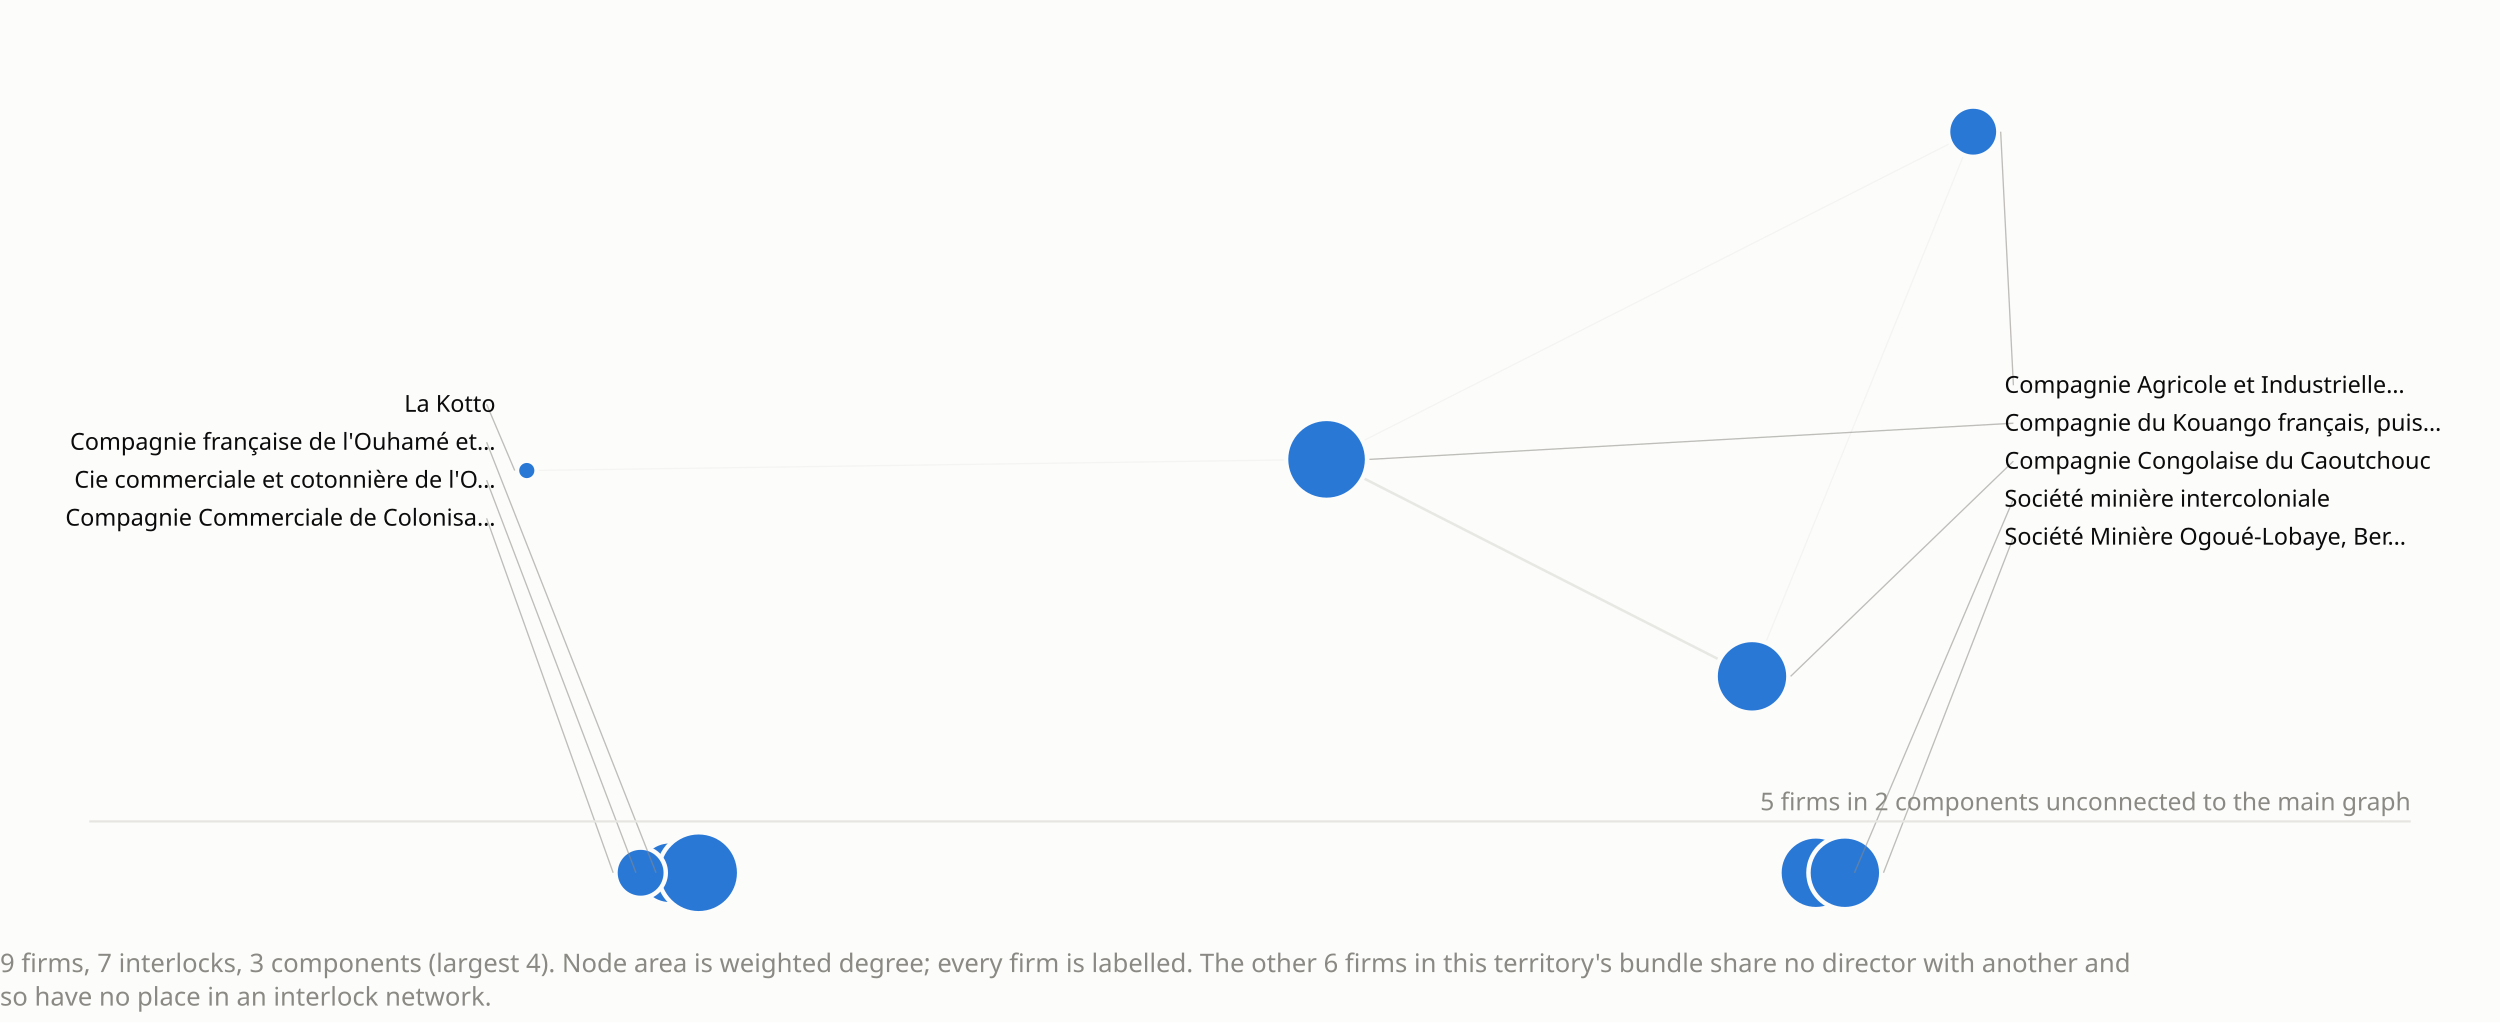
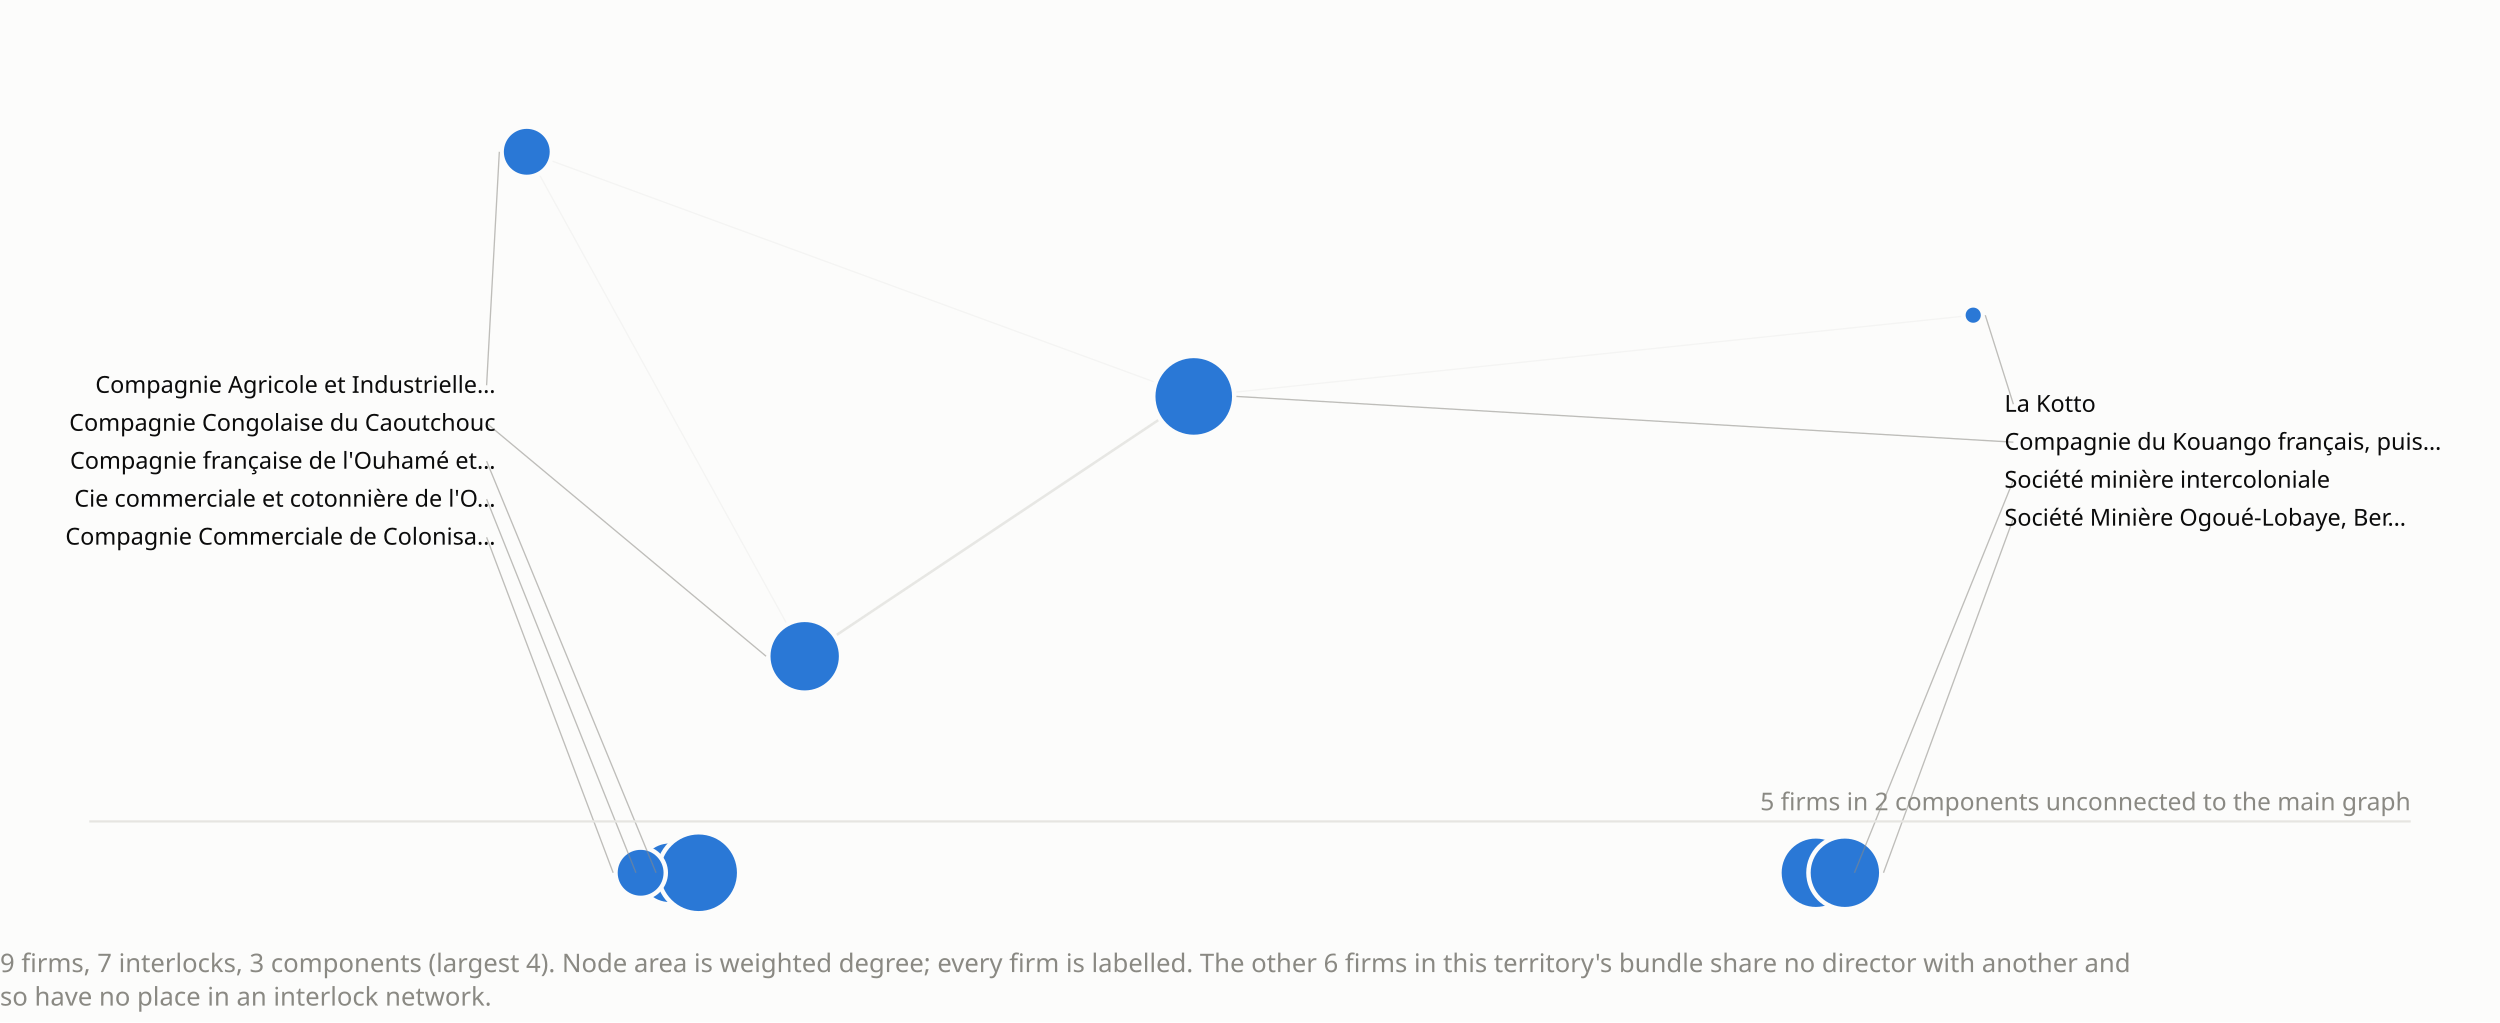
<svg xmlns="http://www.w3.org/2000/svg" viewBox="0 0 1120 458" width="1120" height="458" role="img" aria-label="Oubangui-Chari (Centrafrique) interlock network">
  <rect width="1120" height="458" fill="#fcfcfb" />
  <g stroke="#c9c8c2" fill="none">
    <path d="M813.5 391.0L826.5 391.0" stroke-width="1.44" stroke-opacity="0.520" />
-     <path d="M784.9 303.0L594.3 205.8M300.0 391.0L313.0 391.0" stroke-width="1.16" stroke-opacity="0.400" />
-     <path d="M784.9 303.0L884.0 59.0M594.3 205.8L884.0 59.0M594.3 205.8L236.0 210.8" stroke-width="0.60" stroke-opacity="0.160" />
+     <path d="M360.5 294.0L534.8 177.6M300.0 391.0L313.0 391.0" stroke-width="1.16" stroke-opacity="0.400" />
+     <path d="M360.5 294.0L236.0 68.0M534.8 177.6L236.0 68.0M534.8 177.6L884.0 141.2" stroke-width="0.60" stroke-opacity="0.160" />
    <path d="M313.0 391.0L287.0 391.0" stroke-width="0.88" stroke-opacity="0.280" />
  </g>
  <g>
    <circle class="nd" data-id="miniereintercoloniale" cx="813.5" cy="391.0" r="16.31" fill="#2a78d6" stroke="#fcfcfb" stroke-width="2" />
    <circle class="nd" data-id="miniereogouelobayeberberati" cx="826.5" cy="391.0" r="16.31" fill="#2a78d6" stroke="#fcfcfb" stroke-width="2" />
-     <circle class="nd" data-id="congolaisecaoutchouc" cx="784.9" cy="303.0" r="16.31" fill="#2a78d6" stroke="#fcfcfb" stroke-width="2" />
-     <circle class="nd" data-id="kouango" cx="594.3" cy="205.8" r="18.15" fill="#2a78d6" stroke="#fcfcfb" stroke-width="2" />
+     <circle class="nd" data-id="congolaisecaoutchouc" cx="360.5" cy="294.0" r="16.31" fill="#2a78d6" stroke="#fcfcfb" stroke-width="2" />
+     <circle class="nd" data-id="kouango" cx="534.8" cy="177.6" r="18.15" fill="#2a78d6" stroke="#fcfcfb" stroke-width="2" />
    <circle class="nd" data-id="commercialecotonniereouhamenanacomouna" cx="300.0" cy="391.0" r="14.12" fill="#2a78d6" stroke="#fcfcfb" stroke-width="2" />
    <circle class="nd" data-id="ouhamenana" cx="313.0" cy="391.0" r="18.15" fill="#2a78d6" stroke="#fcfcfb" stroke-width="2" />
    <circle class="nd" data-id="commercialecolonisationcongo" cx="287.0" cy="391.0" r="11.27" fill="#2a78d6" stroke="#fcfcfb" stroke-width="2" />
-     <circle class="nd" data-id="agricoleindustrielleafriqueequatoriale" cx="884.0" cy="59.0" r="11.27" fill="#2a78d6" stroke="#fcfcfb" stroke-width="2" />
-     <circle class="nd" data-id="kotto" cx="236.0" cy="210.8" r="4.40" fill="#2a78d6" stroke="#fcfcfb" stroke-width="2" />
+     <circle class="nd" data-id="agricoleindustrielleafriqueequatoriale" cx="236.0" cy="68.0" r="11.27" fill="#2a78d6" stroke="#fcfcfb" stroke-width="2" />
+     <circle class="nd" data-id="kotto" cx="884.0" cy="141.2" r="4.40" fill="#2a78d6" stroke="#fcfcfb" stroke-width="2" />
  </g>
-   <line x1="218.0" y1="181.1" x2="230.6" y2="210.8" stroke="#8a8983" stroke-width="0.6" stroke-opacity="0.55" />
-   <line x1="218.0" y1="198.1" x2="293.9" y2="391.0" stroke="#8a8983" stroke-width="0.6" stroke-opacity="0.55" />
-   <line x1="218.0" y1="215.1" x2="284.9" y2="391.0" stroke="#8a8983" stroke-width="0.6" stroke-opacity="0.55" />
-   <line x1="218.0" y1="232.2" x2="274.7" y2="391.0" stroke="#8a8983" stroke-width="0.6" stroke-opacity="0.55" />
-   <line x1="902.0" y1="172.6" x2="896.3" y2="59.0" stroke="#8a8983" stroke-width="0.6" stroke-opacity="0.55" />
-   <line x1="902.0" y1="189.6" x2="613.5" y2="205.8" stroke="#8a8983" stroke-width="0.6" stroke-opacity="0.55" />
-   <line x1="902.0" y1="206.6" x2="802.2" y2="303.0" stroke="#8a8983" stroke-width="0.6" stroke-opacity="0.55" />
-   <line x1="902.0" y1="223.6" x2="830.8" y2="391.0" stroke="#8a8983" stroke-width="0.6" stroke-opacity="0.55" />
-   <line x1="902.0" y1="240.7" x2="843.8" y2="391.0" stroke="#8a8983" stroke-width="0.6" stroke-opacity="0.55" />
+   <line x1="218.0" y1="172.6" x2="223.7" y2="68.0" stroke="#8a8983" stroke-width="0.6" stroke-opacity="0.55" />
+   <line x1="218.0" y1="189.6" x2="343.2" y2="294.0" stroke="#8a8983" stroke-width="0.6" stroke-opacity="0.55" />
+   <line x1="218.0" y1="206.6" x2="293.9" y2="391.0" stroke="#8a8983" stroke-width="0.6" stroke-opacity="0.55" />
+   <line x1="218.0" y1="223.6" x2="284.9" y2="391.0" stroke="#8a8983" stroke-width="0.6" stroke-opacity="0.55" />
+   <line x1="218.0" y1="240.7" x2="274.7" y2="391.0" stroke="#8a8983" stroke-width="0.6" stroke-opacity="0.55" />
+   <line x1="902.0" y1="181.1" x2="889.4" y2="141.2" stroke="#8a8983" stroke-width="0.6" stroke-opacity="0.55" />
+   <line x1="902.0" y1="198.1" x2="553.9" y2="177.6" stroke="#8a8983" stroke-width="0.6" stroke-opacity="0.55" />
+   <line x1="902.0" y1="215.1" x2="830.8" y2="391.0" stroke="#8a8983" stroke-width="0.6" stroke-opacity="0.55" />
+   <line x1="902.0" y1="232.2" x2="843.8" y2="391.0" stroke="#8a8983" stroke-width="0.6" stroke-opacity="0.55" />
  <g font-size="10.5" font-family="ui-sans-serif,system-ui,sans-serif" fill="#0b0b0b">
-     <text x="222.0" y="184.5" text-anchor="end">La Kotto</text>
-     <text x="222.0" y="201.5" text-anchor="end">Compagnie française de l'Ouhamé et…</text>
-     <text x="222.0" y="218.5" text-anchor="end">Cie commerciale et cotonnière de l'O…</text>
-     <text x="222.0" y="235.5" text-anchor="end">Compagnie Commerciale de Colonisa…</text>
-     <text x="898.0" y="176.0" text-anchor="start">Compagnie Agricole et Industrielle…</text>
-     <text x="898.0" y="193.0" text-anchor="start">Compagnie du Kouango français, puis…</text>
-     <text x="898.0" y="210.0" text-anchor="start">Compagnie Congolaise du Caoutchouc</text>
-     <text x="898.0" y="227.0" text-anchor="start">Société minière intercoloniale</text>
-     <text x="898.0" y="244.0" text-anchor="start">Société Minière Ogoué-Lobaye, Ber…</text>
+     <text x="222.0" y="176.0" text-anchor="end">Compagnie Agricole et Industrielle…</text>
+     <text x="222.0" y="193.0" text-anchor="end">Compagnie Congolaise du Caoutchouc</text>
+     <text x="222.0" y="210.0" text-anchor="end">Compagnie française de l'Ouhamé et…</text>
+     <text x="222.0" y="227.0" text-anchor="end">Cie commerciale et cotonnière de l'O…</text>
+     <text x="222.0" y="244.0" text-anchor="end">Compagnie Commerciale de Colonisa…</text>
+     <text x="898.0" y="184.5" text-anchor="start">La Kotto</text>
+     <text x="898.0" y="201.5" text-anchor="start">Compagnie du Kouango français, puis…</text>
+     <text x="898.0" y="218.5" text-anchor="start">Société minière intercoloniale</text>
+     <text x="898.0" y="235.5" text-anchor="start">Société Minière Ogoué-Lobaye, Ber…</text>
  </g>
  <line x1="40" y1="368" x2="1080" y2="368" stroke="#e6e5e1" stroke-width="1" />
  <text x="1080" y="363" text-anchor="end" font-size="11" font-family="ui-sans-serif,system-ui,sans-serif" fill="#8a8983">5 firms in 2 components unconnected to the main graph</text>
  <g font-size="11.5" font-family="ui-sans-serif,system-ui,sans-serif" fill="#8a8983">
    <text x="0" y="435.5">9 firms, 7 interlocks, 3 components (largest 4). Node area is weighted degree; every firm is labelled. The other 6 firms in this territory's bundle share no director with another and</text>
    <text x="0" y="450.5">so have no place in an interlock network.</text>
  </g>
</svg>
